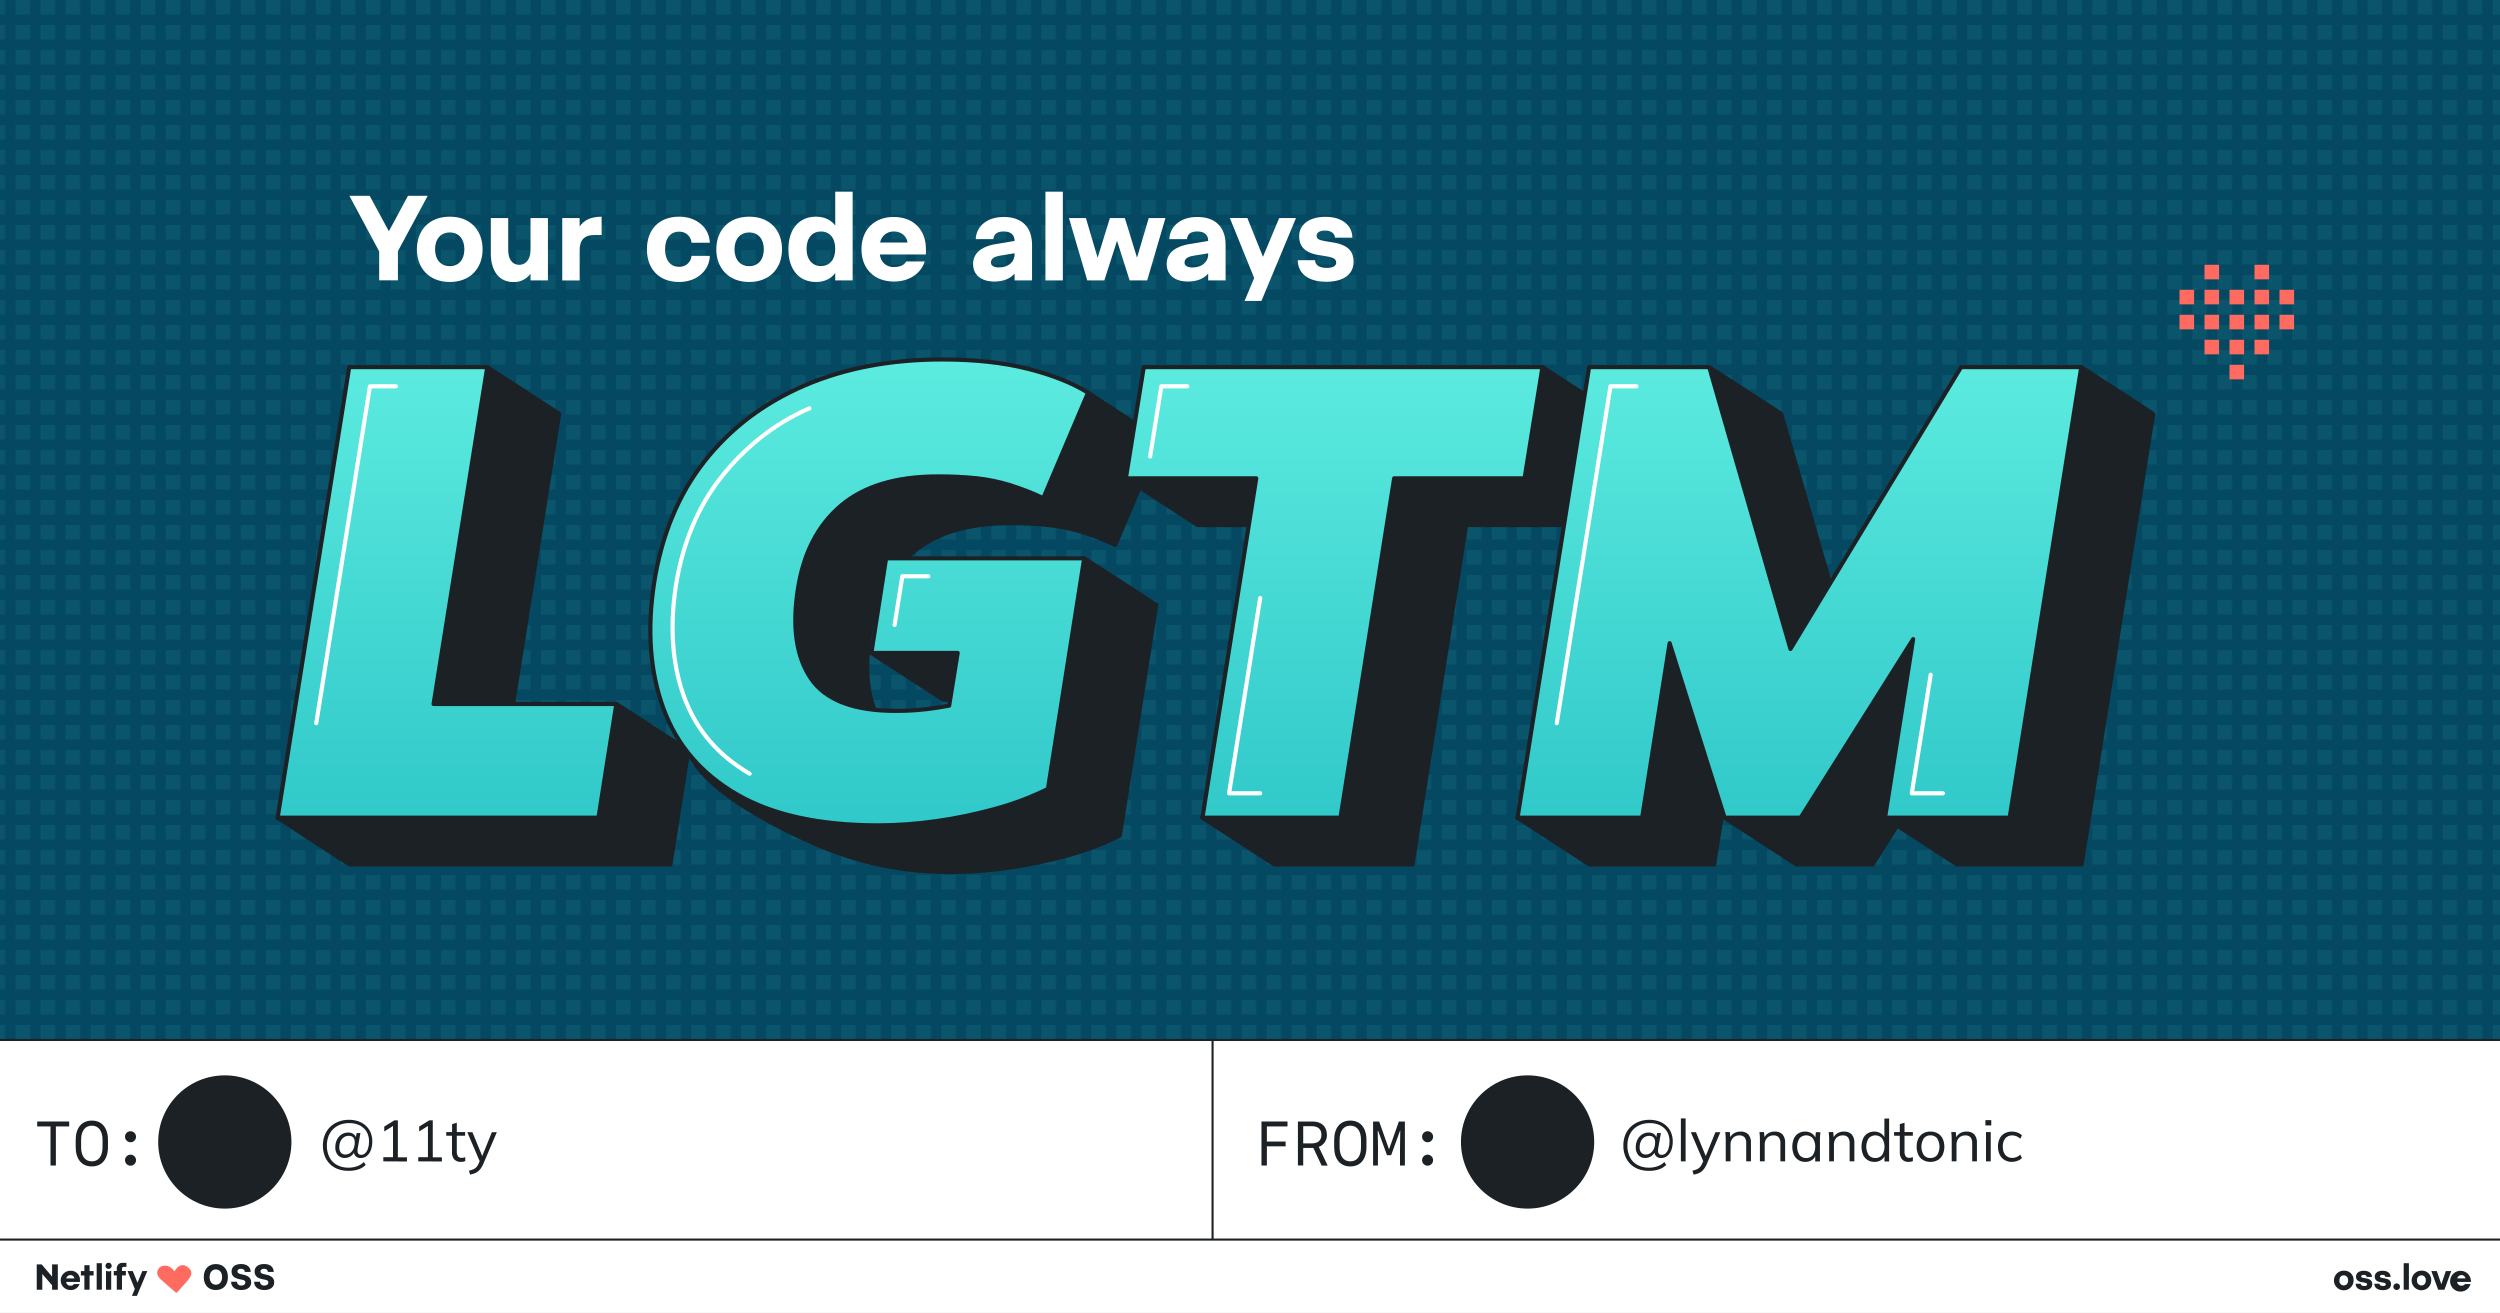
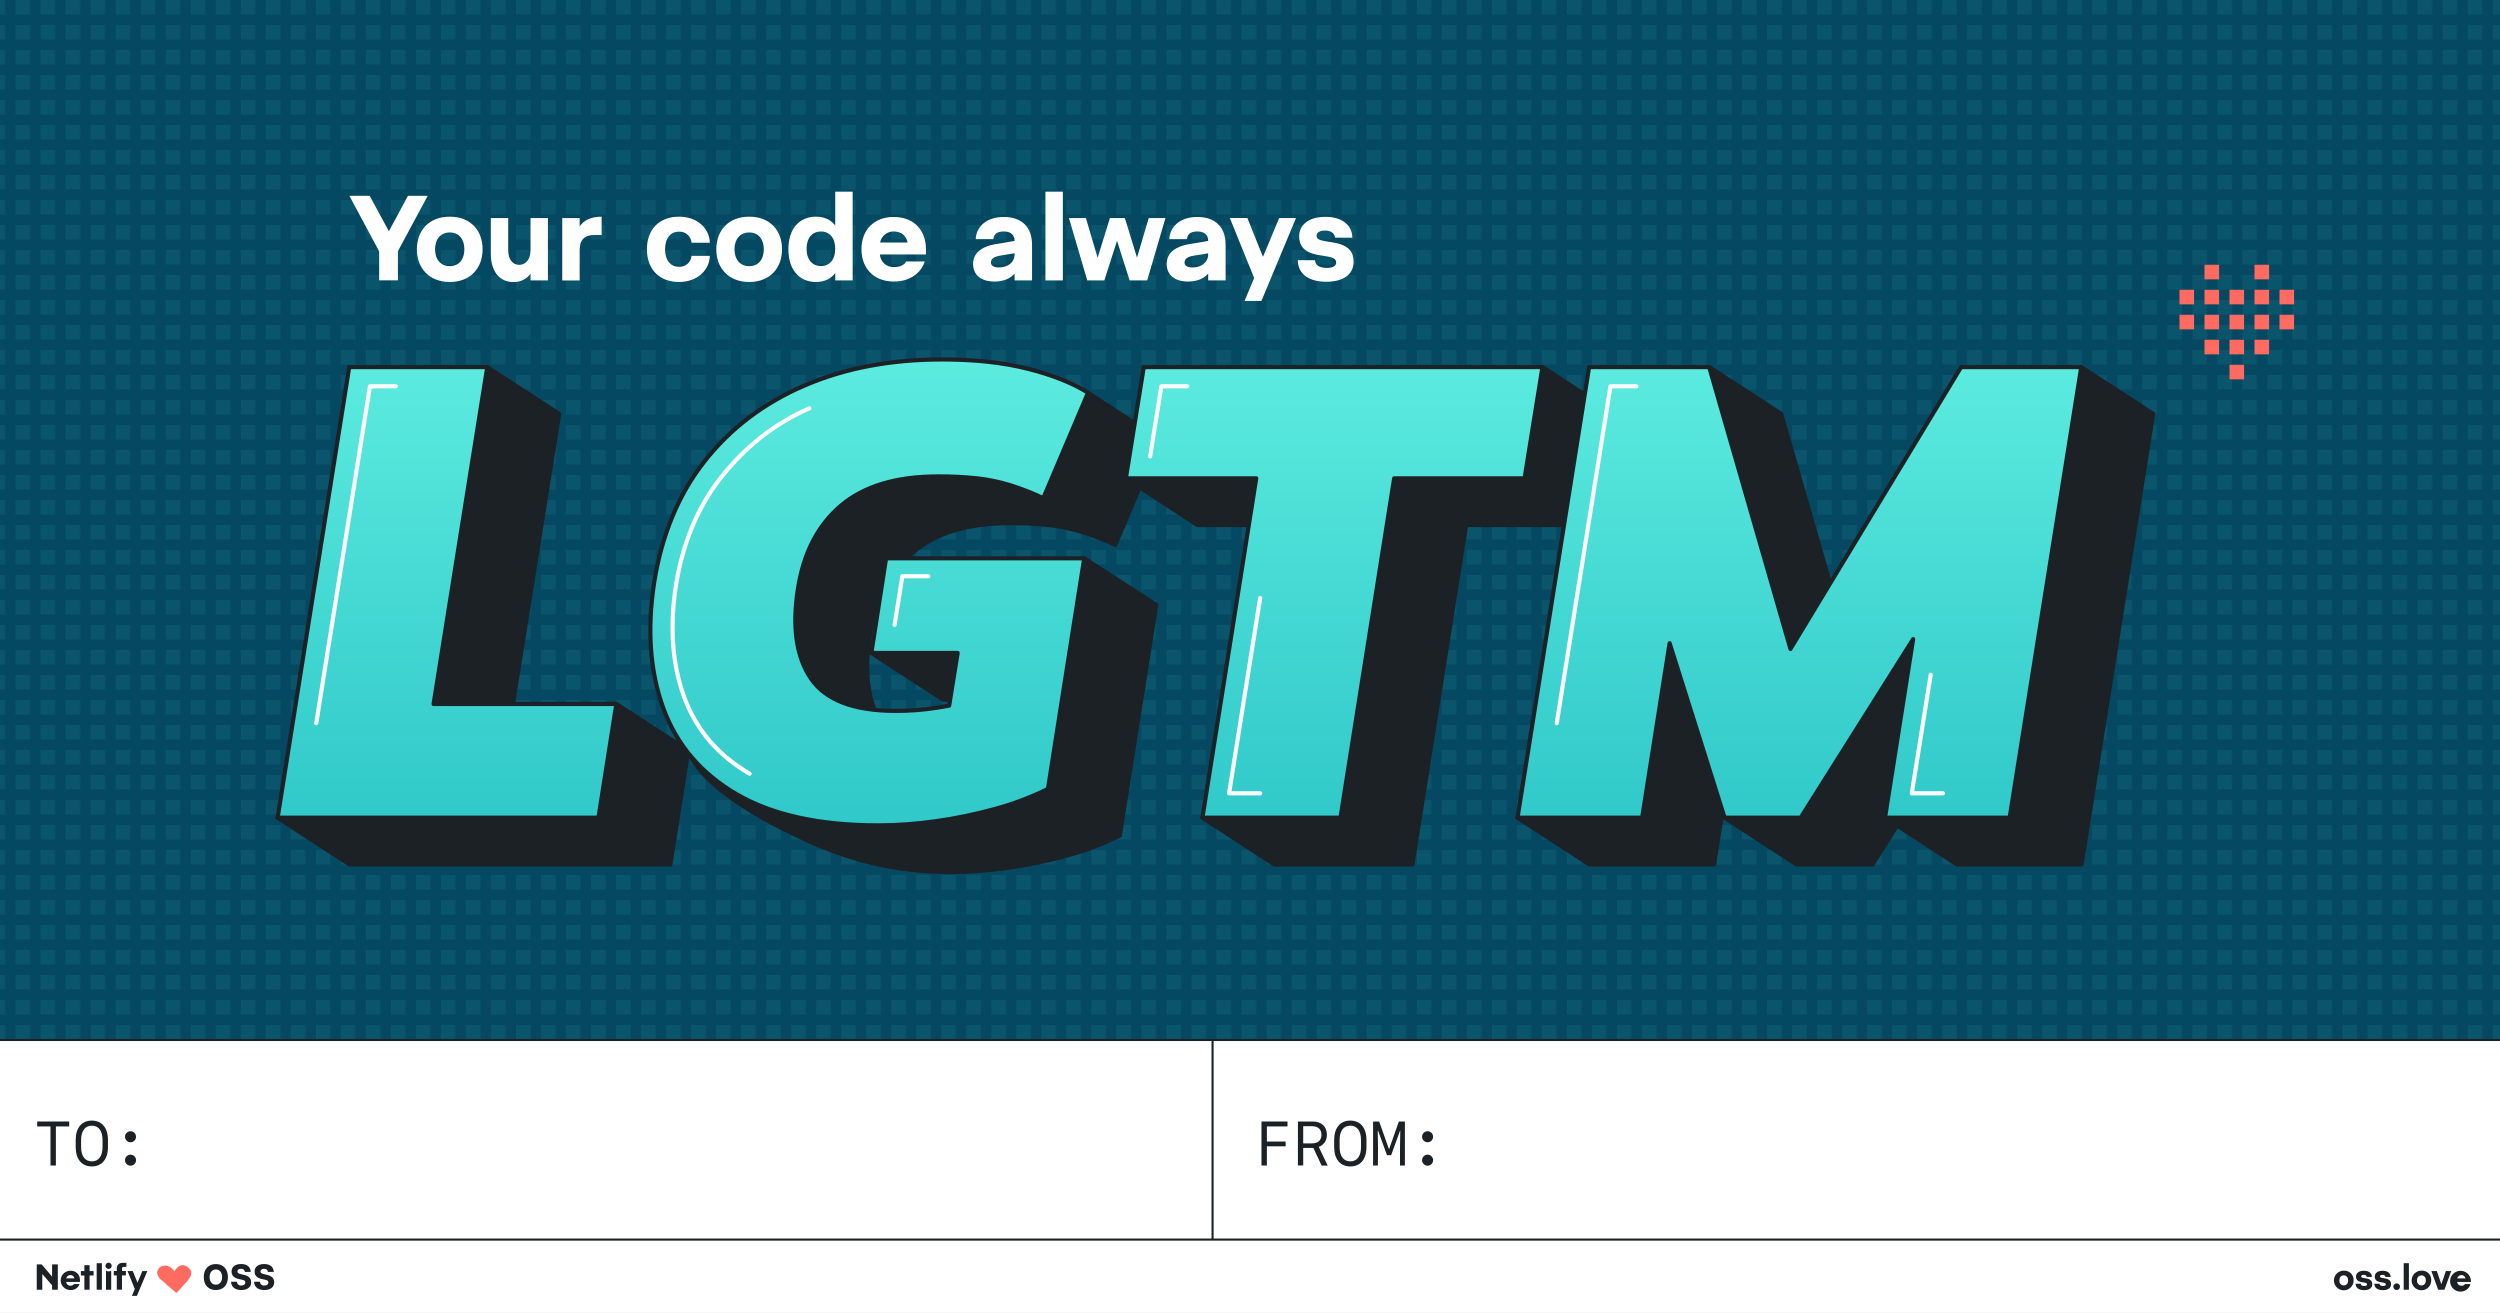
<svg xmlns="http://www.w3.org/2000/svg" width="1200" height="630" viewBox="0 0 1200 630">
  <defs>
    <pattern id="a" width="12.01" height="12" patternTransform="translate(7.46)" patternUnits="userSpaceOnUse" viewBox="0 0 12.01 12">
      <rect width="12.01" height="12" fill="none" />
      <rect width="7" height="7" fill="#30c8c9" />
      <rect x="7.01" width="5" height="7" fill="#054861" opacity="0" />
      <polygon points="0 12 0 7 12.01 7 12.01 12 0 12" fill="#054861" opacity="0" />
    </pattern>
    <linearGradient id="b" x1="566.13" y1="396.18" x2="566.13" y2="172.54" gradientUnits="userSpaceOnUse">
      <stop offset="0" stop-color="#30c8c9" />
      <stop offset="1" stop-color="#5cebdf" />
    </linearGradient>
  </defs>
  <rect width="1200" height="498.72" fill="#054861" />
  <rect width="1200" height="498.72" opacity="0.1" fill="url(#a)" />
  <polygon points="268.41 198.66 233.89 176.22 202.14 198.66 133.26 392.5 167.79 414.94 321.79 414.94 330.38 360.33 295.86 337.9 242.64 360.33 268.41 198.66" fill="#1c2126" stroke="#1c2126" stroke-linejoin="round" stroke-width="2" />
  <path d="M438.06,265.23q16.56-14.12,46.63-14.11a168.48,168.48,0,0,1,18.87.92,85.89,85.89,0,0,1,15.64,3.22,126,126,0,0,1,16.11,6.29l21.47-50.62c-7.57-4.7-34.52-22.43-34.52-22.43S502.38,195,486.84,195q-37.12,0-66.27,12.57t-47.86,36.36Q354,267.69,348.48,302c-3.48,22.7-24.54,40.7-18.1,58.29s37.15,34.11,57.83,43.41c18,8.1,39.73,14.88,68,14.88a198.2,198.2,0,0,0,27.45-2,222.34,222.34,0,0,0,28.23-5.83,139.46,139.46,0,0,0,25.61-9.66l17.49-110.75L520.42,268l-60.58,22.43-41.58,23,34.52,22.44H494.2l-4.08,25.34c-2,.39-3.88.74-5.74,1a124.32,124.32,0,0,1-19.94,1.53q-30.06,0-40.65-15.49t-6.29-43.1Q421.49,279.34,438.06,265.23Z" fill="#1c2126" stroke="#1c2126" stroke-linejoin="round" stroke-width="2" />
  <polygon points="774.9 198.66 740.38 176.22 583.47 198.66 540.36 229.6 574.88 252.04 637.46 252.04 577.17 392.5 611.69 414.94 677.96 414.94 703.73 252.04 766.31 252.04 774.9 198.66" fill="#1c2126" stroke="#1c2126" stroke-linejoin="round" stroke-width="2" />
  <polygon points="975.84 198.66 893.94 333.93 854.97 198.66 820.44 176.22 797.29 198.66 728.41 392.5 762.93 414.94 822.76 414.94 835.95 331.17 827.81 392.5 862.33 414.94 898.84 414.94 952.83 329.22 904.81 392.5 939.33 414.94 999.15 414.94 1033.51 198.66 998.99 176.22 975.84 198.66" fill="#1c2126" stroke="#1c2126" stroke-linejoin="round" stroke-width="2" />
  <path d="M208.12,337.9h87.73l-8.59,54.6h-154l34.36-216.28h66.27Zm195.42-95.11q16.56-14.1,46.63-14.11a170.71,170.71,0,0,1,18.86.92,86.69,86.69,0,0,1,15.65,3.23,126.62,126.62,0,0,1,16.1,6.28l21.48-50.61q-11.35-7.06-29-11.51t-41-4.45q-37.11,0-66.26,12.58t-47.86,36.35Q319.47,245.26,314,279.61q-5.22,34,4.44,60.43t35.28,41.27q25.62,14.88,68,14.87a198.26,198.26,0,0,0,27.45-2,222.7,222.7,0,0,0,28.23-5.83,140.19,140.19,0,0,0,25.61-9.66L520.42,268h-95.1l-7.06,45.4h41.42L455.6,338.7q-3,.58-5.74,1a125.48,125.48,0,0,1-19.94,1.53q-30.07,0-40.65-15.49T383,282.68Q387,256.91,403.54,242.79Zm336.84-66.57H549l-8.59,53.38h62.58L577.17,392.5h66.26L669.2,229.6h62.59Zm200.94,0L859.42,311.5l-39-135.28H762.77L728.41,392.5h59.82l13.19-83.76,26.39,83.76h36.5l54-85.71-13.5,85.71h59.82L999,176.22Z" stroke="#1c2126" stroke-linejoin="round" stroke-width="2" fill="url(#b)" />
  <path d="M191,120.57v14h-9V120.68L167.71,94h9.74l9.21,17,9.16-17h9.47Z" fill="#fff" />
  <path d="M231.64,119.66c0,8.94-5.73,15.69-15.74,15.69s-15.8-6.75-15.8-15.69S205.83,104,215.9,104,231.64,110.72,231.64,119.66Zm-22.81,0c0,4.93,2.73,8.09,7.07,8.09s7-3.16,7-8.09-2.67-8.08-7-8.08S208.83,114.74,208.83,119.66Z" fill="#fff" />
  <path d="M263,104.67V134.6h-8.35v-3.21a9.77,9.77,0,0,1-8.2,4c-6.58,0-10.86-4.93-10.86-13.76V104.67h8.35V120c0,4.55,2.09,7.12,5.3,7.12s5.41-2.73,5.41-7.07V104.67Z" fill="#fff" />
  <path d="M288.78,104v8.79h-3.37c-4.93,0-7.18,2.35-7.18,7.44v14.4h-8.35V104.67h8.35v4.07C280.11,105.79,283.59,104,288.78,104Z" fill="#fff" />
  <path d="M340.72,116.5h-8.78a5.76,5.76,0,0,0-6-5.3c-4,0-6.7,3-6.7,8.46s2.73,8.41,6.7,8.41a5.75,5.75,0,0,0,6-5.25h8.78c-.21,7-6.15,12.53-14.77,12.53-9.64,0-15.43-6.26-15.43-15.69S316.31,104,326,104C334.57,104,340.51,109.49,340.72,116.5Z" fill="#fff" />
  <path d="M375.37,119.66c0,8.94-5.73,15.69-15.74,15.69s-15.8-6.75-15.8-15.69S349.56,104,359.63,104,375.37,110.72,375.37,119.66Zm-22.81,0c0,4.93,2.73,8.09,7.07,8.09s7-3.16,7-8.09-2.68-8.08-7-8.08S352.56,114.74,352.56,119.66Z" fill="#fff" />
  <path d="M409.27,92V134.6h-8.36v-3.53c-2,2.68-5.08,4.28-9.26,4.28-7.76,0-13.22-5.57-13.22-15.69S383.89,104,391.65,104c4.18,0,7.28,1.61,9.26,4.24V92Zm-8.36,27.41c0-5.3-2.78-8.3-6.85-8.3s-6.91,3-6.91,8.3,2.89,8.3,6.91,8.3S400.91,124.75,400.91,119.45Z" fill="#fff" />
  <path d="M444.45,122.13H422.34a6.43,6.43,0,0,0,6.8,6.05c2.94,0,4.92-1,5.83-2.68h8.89c-1.71,5.62-7.17,9.64-14.83,9.64-9.37,0-15.53-6.16-15.53-15.48s6.05-15.52,15.48-15.52,15.47,6.1,15.47,15.42Zm-22-5.73h13.18c-.59-3.38-3.22-5.3-6.64-5.3A6.57,6.57,0,0,0,422.44,116.4Z" fill="#fff" />
  <path d="M495.38,117.52V134.6H487v-3.27c-2.09,2.42-5.35,3.81-9.74,3.81-6.27,0-10.17-3.16-10.17-8.36,0-4.71,3.1-8.29,10.92-9.63l9-1.5c0-2.89-1.82-4.55-5.19-4.55s-4.82,1.39-5,3.69h-8.46c.16-5.51,4.66-10.65,13.49-10.65C490.45,104.14,495.38,109,495.38,117.52ZM487,122v-.43l-6.85,1.12c-3.59.59-4.5,1.83-4.5,3.38,0,1.34,1.29,2.3,3.7,2.3C484,128.39,487,125.82,487,122Z" fill="#fff" />
  <path d="M510.16,92V134.6h-8.35V92Z" fill="#fff" />
  <path d="M559.42,104.67l-8.78,29.93h-8.41l-6.05-19-6.1,19h-8.2l-8.78-29.93h8.14l5.62,19.06,5.89-19.06h7.18l5.84,19,5.62-19Z" fill="#fff" />
  <path d="M588.29,117.52V134.6h-8.36v-3.27c-2.09,2.42-5.35,3.81-9.74,3.81-6.27,0-10.18-3.16-10.18-8.36,0-4.71,3.11-8.29,10.93-9.63l9-1.5c0-2.89-1.82-4.55-5.19-4.55s-4.82,1.39-5,3.69h-8.46c.16-5.51,4.65-10.65,13.49-10.65C583.36,104.14,588.29,109,588.29,117.52Zm-8.36,4.5v-.43l-6.85,1.12c-3.59.59-4.5,1.83-4.5,3.38,0,1.34,1.29,2.3,3.7,2.3C576.88,128.39,579.93,125.82,579.93,122Z" fill="#fff" />
  <path d="M622.08,104.67l-16.6,39.78h-8.09l4.61-11-11.68-28.81h8.41l7.5,18.63L614,104.67Z" fill="#fff" />
  <path d="M649.12,114.09h-8.35c-.06-1.92-1.77-3.42-4.61-3.42s-4.18,1-4.18,2.41.65,2.09,4,2.67l4,.65c7.71,1.28,9.74,4.76,9.74,9.31,0,5.84-4.66,9.53-13.12,9.53-9.1,0-13.65-4.33-13.65-10.33h8.3c.05,2.2,1.77,3.69,5.67,3.69,2.95,0,4.45-1,4.45-2.51s-.86-2.41-4.34-3l-4.18-.7c-7.06-1.12-9.26-4.65-9.26-8.94,0-5.3,4.34-9.37,12.64-9.37S649.12,108.42,649.12,114.09Z" fill="#fff" />
  <polyline points="190.03 185.42 177.58 185.42 151.81 347.1" fill="none" stroke="#fff" stroke-linecap="round" stroke-linejoin="round" stroke-width="2" />
  <polyline points="785.47 185.42 773.02 185.42 747.25 347.1" fill="none" stroke="#fff" stroke-linecap="round" stroke-linejoin="round" stroke-width="2" />
  <polyline points="604.89 287.04 589.95 380.79 604.89 380.79" fill="none" stroke="#fff" stroke-linecap="round" stroke-linejoin="round" stroke-width="2" />
  <polyline points="926.73 323.88 917.66 380.79 932.61 380.79" fill="none" stroke="#fff" stroke-linecap="round" stroke-linejoin="round" stroke-width="2" />
  <polyline points="569.89 185.42 557.44 185.42 552.07 219.11" fill="none" stroke="#fff" stroke-linecap="round" stroke-linejoin="round" stroke-width="2" />
  <polyline points="445.58 276.6 433.13 276.6 429.41 299.96" fill="none" stroke="#fff" stroke-linecap="round" stroke-linejoin="round" stroke-width="2" />
  <path d="M388.52,196c-17.27,7.45-31.45,19.22-42.53,33.3S327.73,260.64,324.45,281q-4.63,30.25,4,53.7t31.35,36.67" fill="none" stroke="#fff" stroke-linecap="round" stroke-linejoin="round" stroke-width="2" />
  <rect x="1058.16" y="127.09" width="7" height="7" fill="#ff6b60" />
  <rect x="1082.16" y="127.09" width="7" height="7" fill="#ff6b60" />
  <rect x="1082.16" y="139.09" width="7" height="7" fill="#ff6b60" />
  <rect x="1046.16" y="139.09" width="7" height="7" fill="#ff6b60" />
  <rect x="1058.16" y="139.09" width="7" height="7" fill="#ff6b60" />
  <rect x="1070.16" y="139.09" width="7" height="7" fill="#ff6b60" />
  <rect x="1094.16" y="139.09" width="7" height="7" fill="#ff6b60" />
  <rect x="1082.16" y="151.09" width="7" height="7" fill="#ff6b60" />
  <rect x="1046.16" y="151.09" width="7" height="7" fill="#ff6b60" />
  <rect x="1058.16" y="151.09" width="7" height="7" fill="#ff6b60" />
  <rect x="1070.16" y="151.09" width="7" height="7" fill="#ff6b60" />
  <rect x="1082.16" y="163.09" width="7" height="7" fill="#ff6b60" />
  <rect x="1058.16" y="163.09" width="7" height="7" fill="#ff6b60" />
  <rect x="1070.16" y="163.09" width="7" height="7" fill="#ff6b60" />
  <rect x="1070.16" y="175.09" width="7" height="7" fill="#ff6b60" />
  <rect x="1094.16" y="151.09" width="7" height="7" fill="#ff6b60" />
  <rect y="595" width="1200" height="35" fill="#fff" />
  <rect y="499.19" width="1200" height="95.81" fill="#fff" />
  <line y1="499.19" x2="1200" y2="499.19" fill="none" stroke="#1c2126" stroke-miterlimit="10" />
  <line y1="595" x2="1200" y2="595" fill="none" stroke="#1c2126" stroke-miterlimit="10" />
  <path d="M24.24,559.45V540.69H17.85v-2.37H33.21v2.37H26.82v18.76Z" fill="#1c2126" />
  <path d="M44.08,559.89c-4.81,0-7.75-3.45-7.75-9.3v-3.41c0-5.85,2.94-9.3,7.75-9.3s7.74,3.45,7.74,9.3v3.41C51.82,556.44,48.88,559.89,44.08,559.89Zm5.14-9.31v-3.39c0-4.41-1.94-6.87-5.14-6.87s-5.15,2.46-5.15,6.87v3.39c0,4.41,1.94,6.87,5.15,6.87S49.22,555,49.22,550.58Z" fill="#1c2126" />
  <path d="M60,545.58a2.65,2.65,0,1,1,2.65,2.71A2.7,2.7,0,0,1,60,545.58Zm0,11.25a2.65,2.65,0,1,1,2.65,2.71A2.68,2.68,0,0,1,60,556.83Z" fill="#1c2126" />
-   <circle cx="107.91" cy="548.15" r="31.98" fill="#1c2126" />
  <line x1="582.03" y1="498.72" x2="582.03" y2="595" fill="none" stroke="#1c2126" stroke-miterlimit="10" />
  <path d="M1129.73,614.6a4.72,4.72,0,1,1-4.71-4.69A4.43,4.43,0,0,1,1129.73,614.6Zm-6.82,0A2.12,2.12,0,0,0,1125,617c1.3,0,2.1-.94,2.1-2.41s-.8-2.42-2.1-2.42S1122.91,613.12,1122.91,614.6Z" fill="#1c2126" />
  <path d="M1138.54,612.93H1136c0-.57-.52-1-1.37-1s-1.25.3-1.25.72.19.62,1.2.8l1.2.19c2.3.39,2.91,1.43,2.91,2.79,0,1.74-1.39,2.85-3.92,2.85-2.72,0-4.08-1.3-4.08-3.09h2.48c0,.65.53,1.1,1.7,1.1.88,0,1.33-.3,1.33-.75s-.26-.72-1.3-.9l-1.25-.21c-2.11-.33-2.77-1.39-2.77-2.67,0-1.58,1.3-2.8,3.78-2.8S1138.54,611.24,1138.54,612.93Z" fill="#1c2126" />
-   <path d="M1147.49,612.93H1145c0-.57-.53-1-1.38-1s-1.25.3-1.25.72.2.62,1.2.8l1.2.19c2.31.39,2.92,1.43,2.92,2.79,0,1.74-1.39,2.85-3.92,2.85-2.72,0-4.09-1.3-4.09-3.09h2.49c0,.65.52,1.1,1.69,1.1.88,0,1.33-.3,1.33-.75s-.26-.72-1.3-.9l-1.24-.21c-2.12-.33-2.77-1.39-2.77-2.67,0-1.58,1.29-2.8,3.77-2.8S1147.49,611.24,1147.49,612.93Z" fill="#1c2126" />
+   <path d="M1147.49,612.93H1145c0-.57-.53-1-1.38-1s-1.25.3-1.25.72.2.62,1.2.8l1.21.19c2.3.39,2.91,1.43,2.91,2.79,0,1.74-1.39,2.85-3.92,2.85-2.72,0-4.09-1.3-4.09-3.09h2.49c0,.65.52,1.1,1.69,1.1.88,0,1.33-.3,1.33-.75s-.25-.72-1.3-.9l-1.24-.21c-2.12-.33-2.77-1.39-2.77-2.67,0-1.58,1.29-2.8,3.77-2.8S1147.49,611.24,1147.49,612.93Z" fill="#1c2126" />
  <path d="M1152,617.64a1.6,1.6,0,1,1-1.6-1.62A1.55,1.55,0,0,1,1152,617.64Z" fill="#1c2126" />
  <path d="M1156.27,606.34v12.72h-2.5V606.34Z" fill="#1c2126" />
-   <path d="M1167,614.6a4.71,4.71,0,1,1-4.7-4.69A4.42,4.42,0,0,1,1167,614.6Zm-6.82,0a2.13,2.13,0,0,0,2.12,2.41c1.29,0,2.1-.94,2.1-2.41s-.81-2.42-2.1-2.42A2.13,2.13,0,0,0,1160.15,614.6Z" fill="#1c2126" />
-   <path d="M1176.59,610.12l-3.27,8.94h-3l-3.29-8.94h2.64l2.17,6.32,2.16-6.32Z" fill="#1c2126" />
-   <path d="M1186.06,615.33h-6.61a1.92,1.92,0,0,0,2,1.81,1.83,1.83,0,0,0,1.75-.8h2.66a5,5,0,1,1,.17-1.77Zm-6.58-1.71h3.94a1.87,1.87,0,0,0-2-1.58A2,2,0,0,0,1179.48,613.62Z" fill="#1c2126" />
+   <path d="M1167,614.6a4.71,4.71,0,1,1-4.7-4.69A4.42,4.42,0,0,1,1167,614.6Zm-6.81,0a2.12,2.12,0,0,0,2.11,2.41c1.29,0,2.1-.94,2.1-2.41s-.81-2.42-2.1-2.42S1160.16,613.12,1160.16,614.6Z" fill="#1c2126" />
+   <path d="M1176.59,610.12l-3.26,8.94h-3l-3.28-8.94h2.64l2.16,6.32,2.16-6.32Z" fill="#1c2126" />
+   <path d="M1186.06,615.33h-6.61a1.92,1.92,0,0,0,2,1.81,1.82,1.82,0,0,0,1.75-.8h2.66a5,5,0,1,1,.17-1.77Zm-6.58-1.71h3.94a1.87,1.87,0,0,0-2-1.58A2,2,0,0,0,1179.48,613.62Z" fill="#1c2126" />
  <path d="M605.51,559.45V538.32H618v2.37H608.1v7.25h9v2.3h-9v9.21Z" fill="#1c2126" />
  <path d="M625.54,551v8.42H623V538.32h7.09c4.19,0,6.81,2.43,6.81,6.35A5.91,5.91,0,0,1,633,550.5l4.3,9h-2.91L630.41,551Zm0-2.18h4.19c2.92,0,4.56-1.48,4.56-4.12s-1.61-4.11-4.44-4.11h-4.31Z" fill="#1c2126" />
  <path d="M648.15,559.89c-4.81,0-7.75-3.45-7.75-9.3v-3.41c0-5.85,2.94-9.3,7.75-9.3s7.75,3.45,7.75,9.3v3.41C655.9,556.44,653,559.89,648.15,559.89Zm5.14-9.31v-3.39c0-4.41-1.93-6.87-5.14-6.87s-5.14,2.46-5.14,6.87v3.39c0,4.41,1.93,6.87,5.14,6.87S653.29,555,653.29,550.58Z" fill="#1c2126" />
  <path d="M661.38,559.45h-2.3V538.32H662l4.64,13.12h.19l4.62-13.12h2.9v21.13H672v-8.11l.13-8.56H672l-4.25,11.71h-2l-4.25-11.71h-.19l.14,8.56Z" fill="#1c2126" />
  <path d="M682.59,545.58a2.65,2.65,0,1,1,2.65,2.71A2.7,2.7,0,0,1,682.59,545.58Zm0,11.25a2.65,2.65,0,1,1,2.65,2.71A2.68,2.68,0,0,1,682.59,556.83Z" fill="#1c2126" />
-   <circle cx="733.24" cy="548.15" r="31.98" fill="#1c2126" />
-   <path d="M791.37,562a13.93,13.93,0,0,1-5-.86,10.66,10.66,0,0,1-6.3-6.3,13.81,13.81,0,0,1-.87-5,13.54,13.54,0,0,1,.9-5,11.12,11.12,0,0,1,2.58-3.91,11.78,11.78,0,0,1,4-2.53,13.78,13.78,0,0,1,5.07-.9,13.44,13.44,0,0,1,4.55.74,10.32,10.32,0,0,1,3.54,2.12,9.19,9.19,0,0,1,2.28,3.27,10.78,10.78,0,0,1,.8,4.26,11.44,11.44,0,0,1-.7,4.2,6.47,6.47,0,0,1-1.93,2.77,4.55,4.55,0,0,1-2.91,1,3.24,3.24,0,0,1-2.55-1,3.31,3.31,0,0,1-.73-2.61l.51.14a5.85,5.85,0,0,1-2,2.56,4.88,4.88,0,0,1-2.79.88,4.34,4.34,0,0,1-3.43-1.36,5.39,5.39,0,0,1-1.22-3.73,8.24,8.24,0,0,1,.8-3.69,6.21,6.21,0,0,1,2.2-2.52,5.75,5.75,0,0,1,3.19-.91,4.13,4.13,0,0,1,2.59.76,3.51,3.51,0,0,1,1.3,2.13h-.33l.47-2.64h1.85l-1.29,7.26c0,.24-.07.47-.1.7s0,.43,0,.61a2,2,0,0,0,.44,1.4,1.65,1.65,0,0,0,1.3.48,2.75,2.75,0,0,0,2-.81,5.38,5.38,0,0,0,1.31-2.26,10.66,10.66,0,0,0,.48-3.37,9.37,9.37,0,0,0-.67-3.64,7.65,7.65,0,0,0-1.93-2.77,8.69,8.69,0,0,0-3-1.77,11.75,11.75,0,0,0-3.91-.61,11.94,11.94,0,0,0-4.41.77,9.42,9.42,0,0,0-5.56,5.58,12.48,12.48,0,0,0-.75,4.43,12,12,0,0,0,1.26,5.68,8.6,8.6,0,0,0,3.59,3.65,11.36,11.36,0,0,0,5.51,1.28,12.05,12.05,0,0,0,4.22-.71,8.25,8.25,0,0,0,3.14-2l.92,1.37a8.76,8.76,0,0,1-3.54,2.18A14.41,14.41,0,0,1,791.37,562ZM790,554.18a3.81,3.81,0,0,0,2.3-.74,5,5,0,0,0,1.58-2.06,7.5,7.5,0,0,0,.57-3,3.47,3.47,0,0,0-.7-2.38,2.81,2.81,0,0,0-2.21-.78,4,4,0,0,0-2.31.7,4.73,4.73,0,0,0-1.61,1.93,6.58,6.58,0,0,0-.59,2.86,3.85,3.85,0,0,0,.77,2.57A2.75,2.75,0,0,0,790,554.18Z" fill="#1c2126" />
-   <path d="M806.82,557.45V536.84h2.27v20.61Z" fill="#1c2126" />
-   <path d="M812.93,563.81l-.54-1.88a11.39,11.39,0,0,0,2.2-.71,4.26,4.26,0,0,0,1.47-1.08,6.19,6.19,0,0,0,1-1.68l.73-1.65-.06,1-6.13-14.36h2.46l5.07,12.35h-.73l5-12.35h2.38l-6.5,15.23a10.23,10.23,0,0,1-1.23,2.25,7.32,7.32,0,0,1-1.44,1.49,6.94,6.94,0,0,1-1.7.91A12.53,12.53,0,0,1,812.93,563.81Z" fill="#1c2126" />
-   <path d="M828.35,557.45v-10.8c0-.53,0-1.06-.07-1.61s-.1-1.1-.15-1.64h2.18l.28,3.08h-.33a4.86,4.86,0,0,1,2-2.48,5.81,5.81,0,0,1,3.15-.85,5,5,0,0,1,3.77,1.33,5.86,5.86,0,0,1,1.27,4.18v8.79h-2.27V548.8a4.31,4.31,0,0,0-.8-2.9,3.13,3.13,0,0,0-2.47-.91,4.06,4.06,0,0,0-3.11,1.21,4.44,4.44,0,0,0-1.15,3.22v8Z" fill="#1c2126" />
-   <path d="M844.76,557.45v-10.8c0-.53,0-1.06-.07-1.61s-.1-1.1-.15-1.64h2.18l.28,3.08h-.33a4.81,4.81,0,0,1,2-2.48,5.76,5.76,0,0,1,3.15-.85,4.94,4.94,0,0,1,3.76,1.33,5.86,5.86,0,0,1,1.28,4.18v8.79h-2.27V548.8a4.37,4.37,0,0,0-.8-2.9,3.13,3.13,0,0,0-2.47-.91,4.06,4.06,0,0,0-3.11,1.21,4.44,4.44,0,0,0-1.15,3.22v8Z" fill="#1c2126" />
-   <path d="M866.52,557.71a6,6,0,0,1-3.28-.89,5.78,5.78,0,0,1-2.17-2.5,10.31,10.31,0,0,1,0-7.82,5.75,5.75,0,0,1,2.17-2.49,6.08,6.08,0,0,1,3.28-.86,5.64,5.64,0,0,1,3.29,1,4.56,4.56,0,0,1,1.83,2.62h-.34l.31-3.33h2.19c-.06.54-.11,1.08-.16,1.64s-.07,1.08-.07,1.61v10.8H871.3v-3.3h.31a4.42,4.42,0,0,1-1.85,2.6A5.57,5.57,0,0,1,866.52,557.71Zm.44-1.85a4,4,0,0,0,3.2-1.39,7.63,7.63,0,0,0,0-8.12,4.34,4.34,0,0,0-6.37,0,7.52,7.52,0,0,0,0,8.12A4,4,0,0,0,867,555.86Z" fill="#1c2126" />
-   <path d="M878,557.45v-10.8c0-.53,0-1.06-.07-1.61s-.1-1.1-.15-1.64h2.18l.28,3.08h-.34a4.83,4.83,0,0,1,2-2.48,5.76,5.76,0,0,1,3.15-.85,5,5,0,0,1,3.76,1.33,5.86,5.86,0,0,1,1.28,4.18v8.79h-2.27V548.8a4.37,4.37,0,0,0-.8-2.9,3.15,3.15,0,0,0-2.48-.91,4.09,4.09,0,0,0-3.11,1.21,4.48,4.48,0,0,0-1.14,3.22v8Z" fill="#1c2126" />
-   <path d="M899.7,557.71a5.93,5.93,0,0,1-3.25-.89,5.72,5.72,0,0,1-2.17-2.5,10.31,10.31,0,0,1,0-7.82,5.69,5.69,0,0,1,2.17-2.49,6,6,0,0,1,3.25-.86,5.66,5.66,0,0,1,3.29,1,4.61,4.61,0,0,1,1.86,2.57h-.34v-9.83h2.27v20.61h-2.24v-3.36h.31a4.58,4.58,0,0,1-1.85,2.65A5.71,5.71,0,0,1,899.7,557.71Zm.47-1.85a4,4,0,0,0,3.19-1.39,7.42,7.42,0,0,0,0-8.12,4.34,4.34,0,0,0-6.37,0,7.52,7.52,0,0,0,0,8.12A4,4,0,0,0,900.17,555.86Z" fill="#1c2126" />
-   <path d="M916.16,557.71a4,4,0,0,1-3.16-1.2,5.14,5.14,0,0,1-1.1-3.59v-7.76h-2.74V543.4h2.74v-3.84l2.27-.64v4.48h4v1.76h-4v7.51a3.81,3.81,0,0,0,.58,2.39,2.05,2.05,0,0,0,1.72.71,4,4,0,0,0,.95-.1,4.87,4.87,0,0,0,.76-.23v1.9a5,5,0,0,1-.94.27A6.78,6.78,0,0,1,916.16,557.71Z" fill="#1c2126" />
-   <path d="M926.6,557.71a6.78,6.78,0,0,1-3.51-.89,5.77,5.77,0,0,1-2.31-2.52,9.72,9.72,0,0,1,0-7.77,5.89,5.89,0,0,1,2.31-2.5,6.78,6.78,0,0,1,3.51-.88,6.85,6.85,0,0,1,3.55.88,6,6,0,0,1,2.32,2.5,9.51,9.51,0,0,1,0,7.77,5.91,5.91,0,0,1-2.32,2.52A6.85,6.85,0,0,1,926.6,557.71Zm0-1.85a4,4,0,0,0,3.2-1.39,7.63,7.63,0,0,0,0-8.12,4,4,0,0,0-3.2-1.39,4,4,0,0,0-3.16,1.39,7.57,7.57,0,0,0,0,8.12A3.92,3.92,0,0,0,926.6,555.86Z" fill="#1c2126" />
-   <path d="M936.82,557.45v-10.8c0-.53,0-1.06-.07-1.61s-.09-1.1-.15-1.64h2.18l.28,3.08h-.33a4.86,4.86,0,0,1,2-2.48,5.81,5.81,0,0,1,3.15-.85,5,5,0,0,1,3.77,1.33,5.86,5.86,0,0,1,1.27,4.18v8.79h-2.27V548.8a4.37,4.37,0,0,0-.79-2.9,3.17,3.17,0,0,0-2.48-.91,4.08,4.08,0,0,0-3.11,1.21,4.44,4.44,0,0,0-1.15,3.22v8Z" fill="#1c2126" />
-   <path d="M953,540.21v-2.55h2.8v2.55Zm.28,17.24V543.4h2.27v14.05Z" fill="#1c2126" />
-   <path d="M965.8,557.71a6.91,6.91,0,0,1-3.59-.9,6,6,0,0,1-2.36-2.55,8.68,8.68,0,0,1-.82-3.92,8.32,8.32,0,0,1,.84-3.9,5.7,5.7,0,0,1,2.36-2.45,7.19,7.19,0,0,1,3.57-.84,7.35,7.35,0,0,1,2.62.47,5.79,5.79,0,0,1,2.12,1.34l-.82,1.63a5.77,5.77,0,0,0-1.83-1.21,5.29,5.29,0,0,0-1.95-.39,4.24,4.24,0,0,0-3.38,1.38,5.85,5.85,0,0,0-1.21,4,6,6,0,0,0,1.21,4,4.18,4.18,0,0,0,3.38,1.43,5.4,5.4,0,0,0,1.92-.37,5.28,5.28,0,0,0,1.86-1.2l.82,1.6a5.71,5.71,0,0,1-2.16,1.37A7.35,7.35,0,0,1,965.8,557.71Z" fill="#1c2126" />
-   <path d="M167.16,562a13.84,13.84,0,0,1-5-.86,10.71,10.71,0,0,1-3.84-2.45,10.88,10.88,0,0,1-2.46-3.85,13.81,13.81,0,0,1-.87-5,13.54,13.54,0,0,1,.9-5,11,11,0,0,1,2.57-3.91,11.82,11.82,0,0,1,4-2.53,13.78,13.78,0,0,1,5.07-.9,13.49,13.49,0,0,1,4.55.74,10.32,10.32,0,0,1,3.54,2.12,9.19,9.19,0,0,1,2.28,3.27,11,11,0,0,1,.8,4.26,11.66,11.66,0,0,1-.7,4.2,6.47,6.47,0,0,1-1.93,2.77,4.58,4.58,0,0,1-2.92,1,3.2,3.2,0,0,1-2.54-1,3.31,3.31,0,0,1-.73-2.61l.5.14a5.71,5.71,0,0,1-2,2.56,4.85,4.85,0,0,1-2.78.88,4.34,4.34,0,0,1-3.43-1.36,5.34,5.34,0,0,1-1.22-3.73,8.11,8.11,0,0,1,.8-3.69,6.27,6.27,0,0,1,2.19-2.52,5.81,5.81,0,0,1,3.2-.91,4.15,4.15,0,0,1,2.59.76,3.55,3.55,0,0,1,1.3,2.13h-.34l.48-2.64H173l-1.29,7.26c0,.24-.07.47-.1.7a4.55,4.55,0,0,0,0,.61,2,2,0,0,0,.43,1.4,1.68,1.68,0,0,0,1.3.48,2.73,2.73,0,0,0,2-.81,5.5,5.5,0,0,0,1.32-2.26,10.66,10.66,0,0,0,.48-3.37,9.37,9.37,0,0,0-.68-3.64,7.53,7.53,0,0,0-1.93-2.77,8.6,8.6,0,0,0-3-1.77,11.69,11.69,0,0,0-3.9-.61,11.87,11.87,0,0,0-4.41.77,9.65,9.65,0,0,0-3.39,2.18,9.53,9.53,0,0,0-2.17,3.4,12.26,12.26,0,0,0-.76,4.43,12,12,0,0,0,1.26,5.68,8.62,8.62,0,0,0,3.6,3.65,11.32,11.32,0,0,0,5.5,1.28,12.11,12.11,0,0,0,4.23-.71,8.25,8.25,0,0,0,3.14-2l.92,1.37a8.83,8.83,0,0,1-3.54,2.18A14.47,14.47,0,0,1,167.16,562Zm-1.34-7.84a3.78,3.78,0,0,0,2.29-.74,5,5,0,0,0,1.59-2.06,7.5,7.5,0,0,0,.57-3,3.47,3.47,0,0,0-.7-2.38,2.83,2.83,0,0,0-2.21-.78,4,4,0,0,0-2.31.7,4.73,4.73,0,0,0-1.61,1.93,6.58,6.58,0,0,0-.59,2.86,3.85,3.85,0,0,0,.77,2.57A2.74,2.74,0,0,0,165.82,554.18Z" fill="#1c2126" />
-   <path d="M184,557.45v-2h4.65V539.7h1.23l-5.43,3.39v-2.33l4.84-3h1.68v17.75h4.37v2Z" fill="#1c2126" />
-   <path d="M200.76,557.45v-2h4.65V539.7h1.23l-5.43,3.39v-2.33l4.84-3h1.68v17.75h4.37v2Z" fill="#1c2126" />
-   <path d="M221.2,557.71a4.06,4.06,0,0,1-3.16-1.2,5.14,5.14,0,0,1-1.09-3.59v-7.76H214.2V543.4H217v-3.84l2.26-.64v4.48h4v1.76h-4v7.51a3.88,3.88,0,0,0,.58,2.39,2.05,2.05,0,0,0,1.72.71,4,4,0,0,0,1-.1,4.87,4.87,0,0,0,.76-.23v1.9a4.82,4.82,0,0,1-.94.27A6.57,6.57,0,0,1,221.2,557.71Z" fill="#1c2126" />
-   <path d="M225.63,563.81l-.54-1.88a11.39,11.39,0,0,0,2.2-.71,4.26,4.26,0,0,0,1.47-1.08,6.19,6.19,0,0,0,1-1.68l.73-1.65-.06,1-6.13-14.36h2.46l5.07,12.35h-.73l5-12.35h2.38L232,558.63a10.23,10.23,0,0,1-1.23,2.25,7.32,7.32,0,0,1-1.44,1.49,6.94,6.94,0,0,1-1.7.91A12.53,12.53,0,0,1,225.63,563.81Z" fill="#1c2126" />
  <path d="M27.75,606.92v12.14H25v-2.13l-4.7-5.41v7.54H17.63V606.92H20L25,612.77v-5.85Z" fill="#1c2126" />
  <path d="M38.37,615.33H31.76a1.92,1.92,0,0,0,2,1.81,1.81,1.81,0,0,0,1.74-.8H38.2a4.35,4.35,0,0,1-4.44,2.88,4.63,4.63,0,1,1,0-9.26,4.32,4.32,0,0,1,4.62,4.61Zm-6.58-1.71h3.94a1.87,1.87,0,0,0-2-1.58A2,2,0,0,0,31.79,613.62Z" fill="#1c2126" />
  <path d="M44.93,612.23H43v6.83H40.5v-6.83H38.82v-2.11H40.5V607.3H43v2.82h1.93Z" fill="#1c2126" />
  <path d="M48.9,606.34v12.72H46.4V606.34Z" fill="#1c2126" />
  <path d="M53.62,607.59a1.5,1.5,0,1,1-3,0,1.5,1.5,0,1,1,3,0Zm-.24,2.32v9.15h-2.5v-9.15a2.06,2.06,0,0,0,1.25.37A2,2,0,0,0,53.38,609.91Z" fill="#1c2126" />
  <path d="M58.55,609v1.09h1.87v2.11H58.55v6.83h-2.5v-6.83H54.61v-2.11h1.44V609a2.62,2.62,0,0,1,2.88-2.83h1.75v1.94H59.44A.78.78,0,0,0,58.55,609Z" fill="#1c2126" />
  <path d="M70.71,610.12l-5,11.89H63.33l1.38-3.28-3.49-8.61h2.51L66,615.69l2.32-5.57Z" fill="#1c2126" />
  <path d="M109.4,613c0,3.92-2.34,6.22-5.8,6.22s-5.79-2.3-5.79-6.22,2.33-6.25,5.79-6.25S109.4,609.08,109.4,613Zm-8.79,0c0,2.35,1.3,3.66,3,3.66s3-1.31,3-3.66-1.32-3.67-3-3.67S100.61,610.63,100.61,613Z" fill="#1c2126" />
  <path d="M120.32,610.53h-2.8c0-.89-.67-1.52-1.85-1.52s-1.7.55-1.7,1.23.38,1,1.49,1.3l1.37.32c2.64.59,3.73,1.73,3.73,3.73s-1.6,3.63-4.73,3.63-4.9-1.61-4.9-4h2.8a1.88,1.88,0,0,0,2.11,1.84c1.27,0,1.92-.63,1.92-1.44s-.38-1.09-1.57-1.35l-1.32-.27c-2.77-.56-3.72-1.87-3.72-3.73,0-2.06,1.6-3.54,4.58-3.54S120.32,608.29,120.32,610.53Z" fill="#1c2126" />
  <path d="M131.38,610.53h-2.8c0-.89-.67-1.52-1.86-1.52-1,0-1.69.55-1.69,1.23s.38,1,1.48,1.3l1.38.32c2.64.59,3.73,1.73,3.73,3.73s-1.6,3.63-4.74,3.63-4.9-1.61-4.9-4h2.81a1.88,1.88,0,0,0,2.11,1.84c1.26,0,1.92-.63,1.92-1.44s-.39-1.09-1.57-1.35l-1.33-.27c-2.77-.56-3.71-1.87-3.71-3.73,0-2.06,1.6-3.54,4.58-3.54S131.38,608.29,131.38,610.53Z" fill="#1c2126" />
  <path d="M91.16,610.11a3.62,3.62,0,0,0-1-1.22,3.91,3.91,0,0,0-2.49-1.14,3.62,3.62,0,0,0-2.51,1.37,8,8,0,0,0-1.41,2.21,6.53,6.53,0,0,0-2.39-2.73,4.09,4.09,0,0,0-3.58-.35,3,3,0,0,0-1.82,3,5,5,0,0,0,2,2.88q3.32,3,6.72,5.87l5-5.64C90.67,613.14,91.8,611.56,91.16,610.11Z" fill="#ff6b60" stroke="#ff6b60" stroke-linejoin="round" />
</svg>
